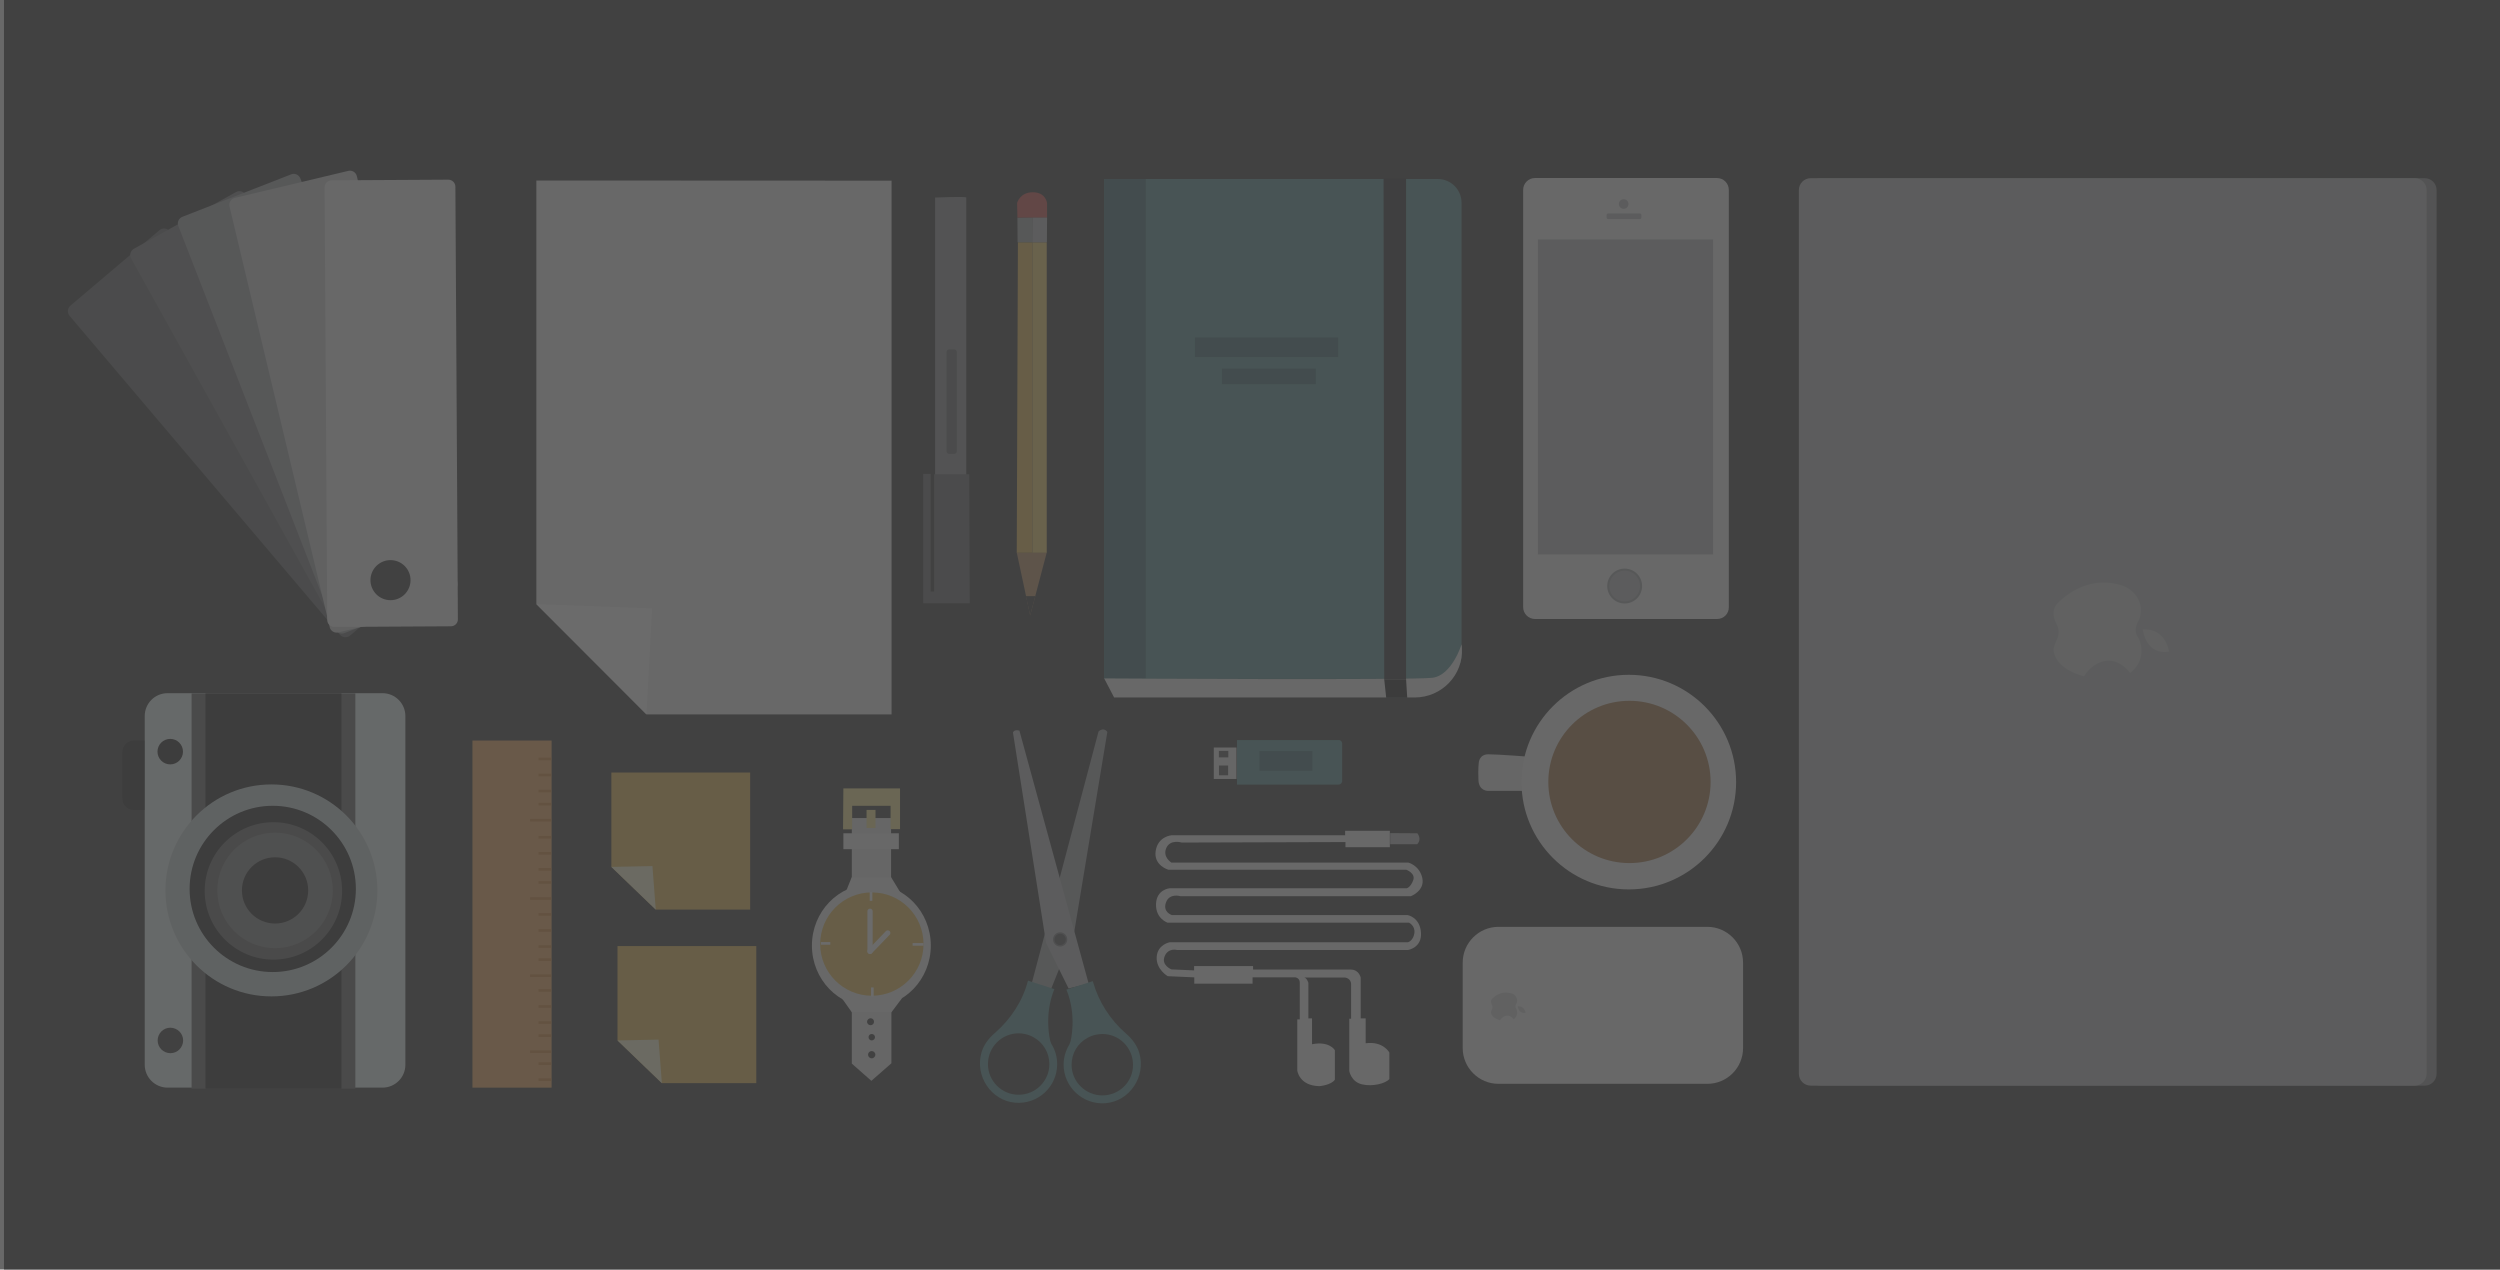
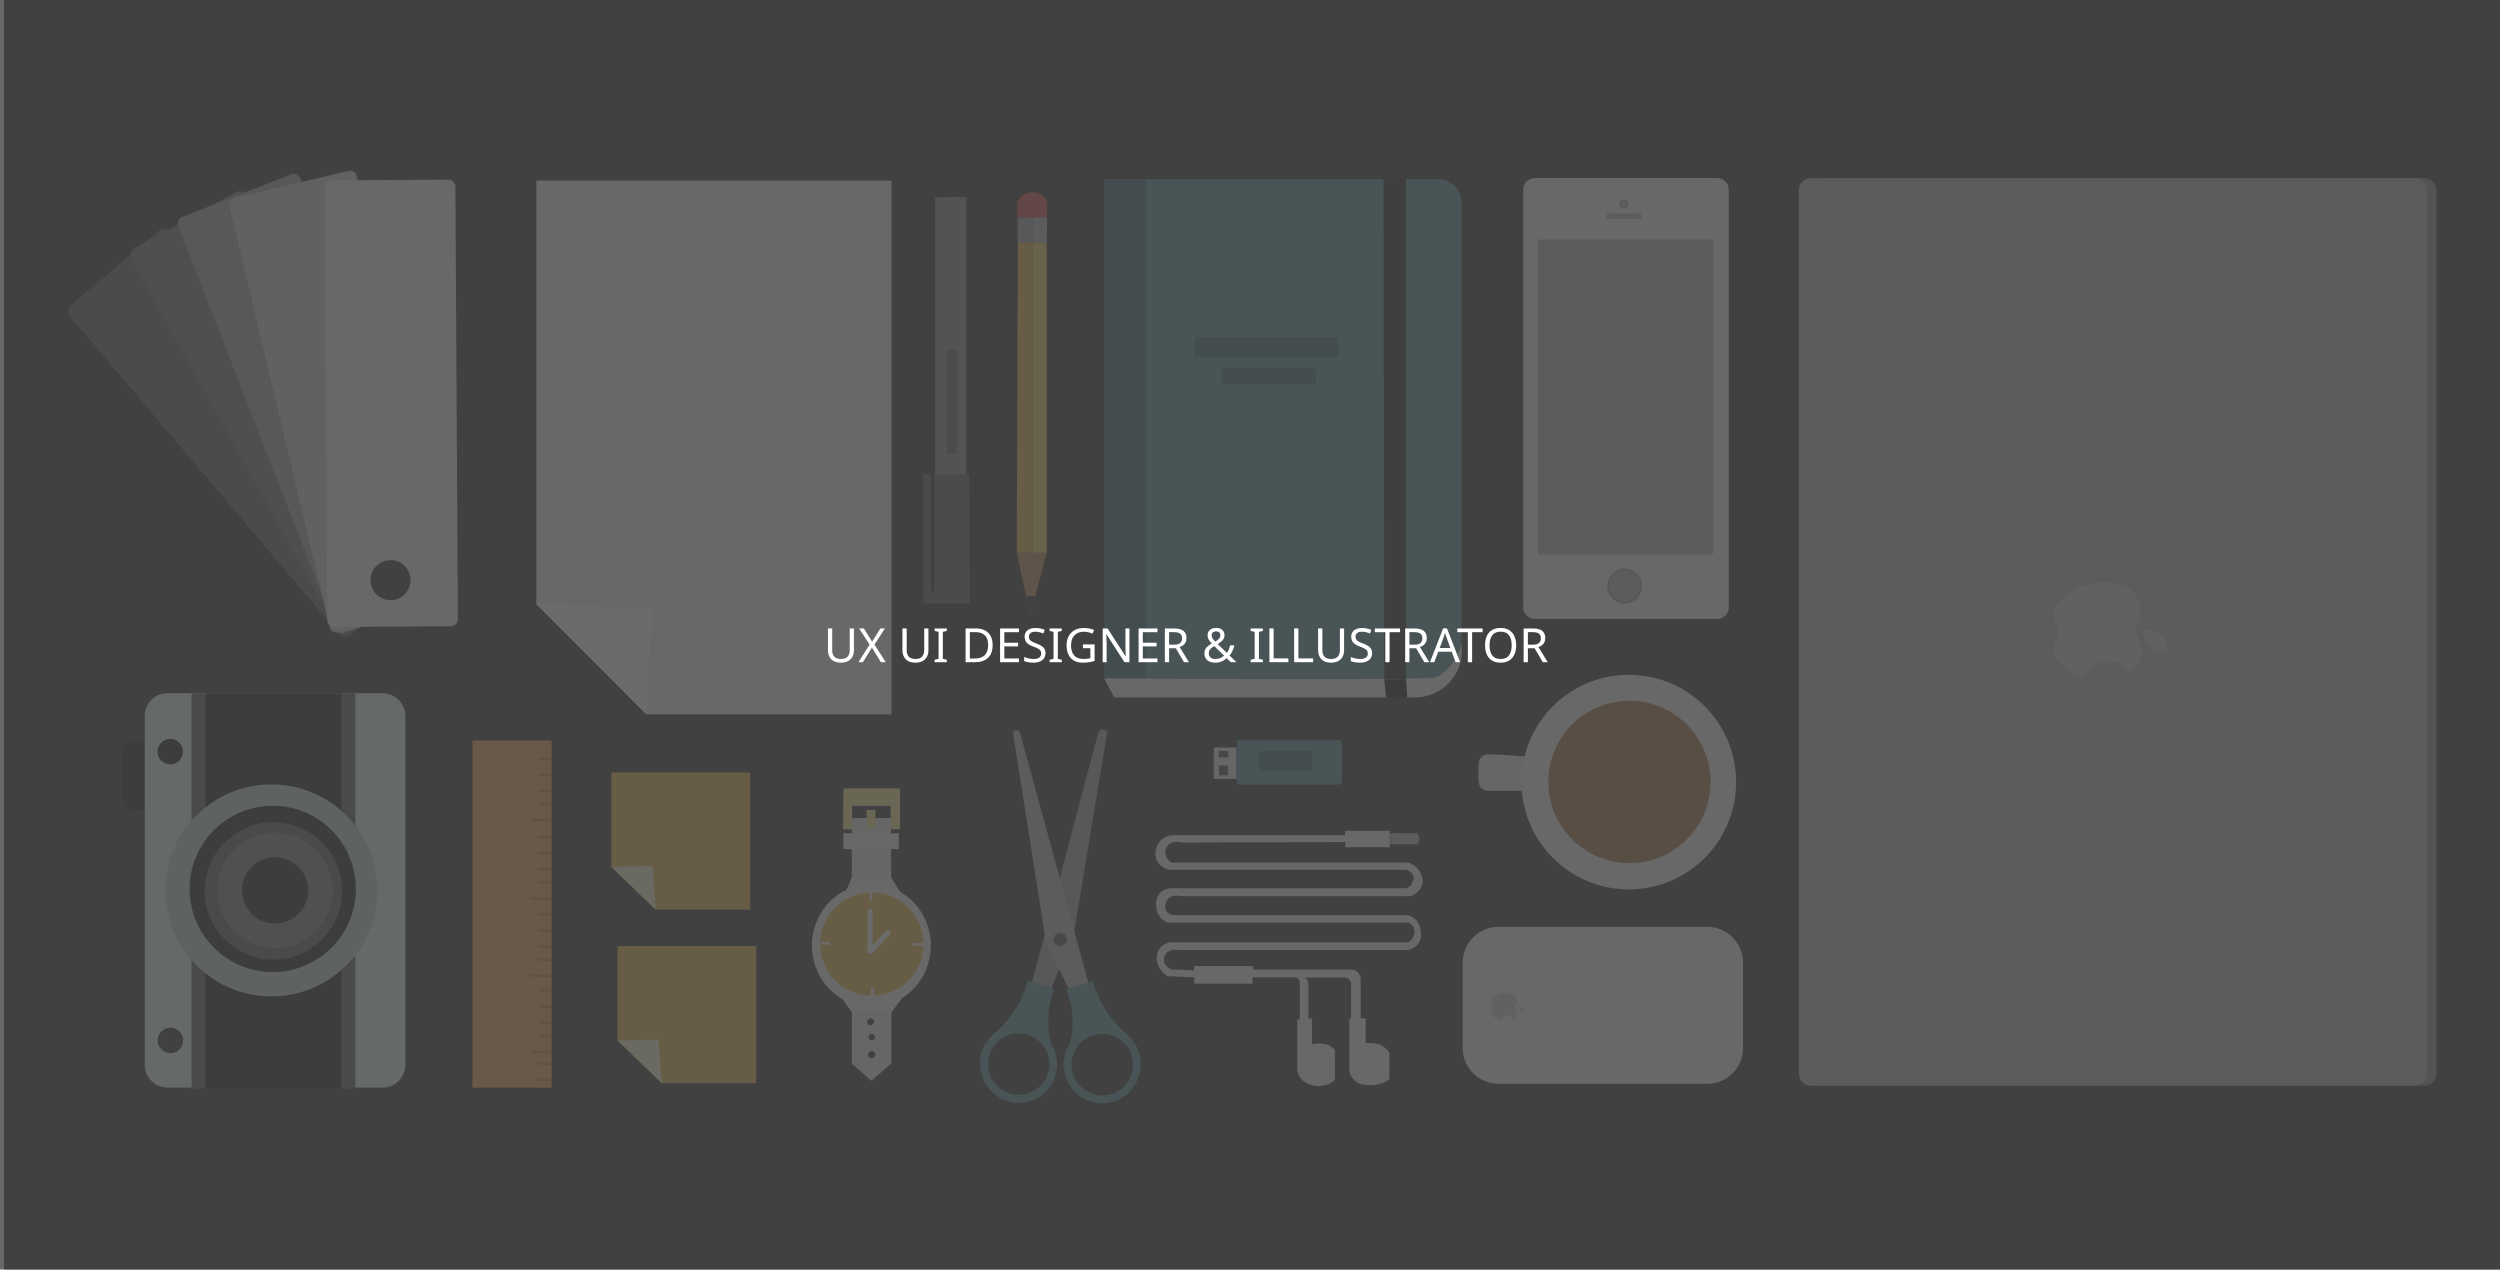
<svg xmlns="http://www.w3.org/2000/svg" version="1.1" id="Layer_1" x="0px" y="0px" viewBox="0 0 1509.7 766.6" style="enable-background:new 0 0 1509.7 766.6;" xml:space="preserve">
  <style type="text/css">
	.st0{fill:#414141;}
	.st1{fill:#919395;}
	.st2{fill:#BABCBE;}
	.st3{fill:#D0D1D2;}
	.st4{fill:#F1F1F1;}
	.st5{fill:#BABCBE;stroke:#A5A7AA;stroke-width:1.256;stroke-miterlimit:10;}
	.st6{fill:#C2976A;}
	.st7{fill:#EBC15A;}
	.st8{fill:#F8D673;}
	.st9{fill:#A5A7AA;}
	.st10{fill:#D45A55;}
	.st11{fill:#5F9899;}
	.st12{fill:#477379;}
	.st13{fill:#37383C;}
	.st14{fill:#28292B;}
	.st15{fill:#E6E6E6;}
	.st16{fill:#A77C4F;}
	.st17{fill:#FDF9D5;}
	.st18{fill:#F6AE62;}
	.st19{fill:none;stroke:#DA8C40;stroke-width:1.586;stroke-miterlimit:10;}
	.st20{fill:#FFFFFF;}
	.st21{fill:#6D6F70;}
	.st22{fill:none;stroke:#FFFFFF;stroke-width:1.586;stroke-miterlimit:10;}
	.st23{fill:none;stroke:#FFFFFF;stroke-width:3.173;stroke-linecap:round;stroke-linejoin:round;stroke-miterlimit:10;}
	.st24{fill:#F9EA95;}
	.st25{fill:#808083;}
	.st26{fill:#59595C;}
	.st27{fill:#EAF5F4;}
	.st28{fill:#686868;}
	.st29{fill:#2D2D2D;}
	.st30{fill:#CAD6D7;}
	.st31{fill:#818282;}
	.st32{opacity:0.78;fill:#414141;}
+ 	.st33{font-family:'Lato-Semibold';}
+ 	.st34{font-size:28.527px;}
</style>
  <g>
    <rect x="2.4" y="0" class="st0" width="1507.3" height="766.6" />
  </g>
  <g>
    <path class="st1" d="M1464.2,655.6h-364.7c-4,0-7.2-3.2-7.2-7.2V114.8c0-4,3.2-7.2,7.2-7.2h364.7c4,0,7.2,3.2,7.2,7.2v533.6   C1471.4,652.4,1468.2,655.6,1464.2,655.6z" />
    <path class="st2" d="M1458.2,655.6h-364.7c-4,0-7.2-3.2-7.2-7.2V114.8c0-4,3.2-7.2,7.2-7.2h364.7c4,0,7.2,3.2,7.2,7.2v533.6   C1465.4,652.4,1462.1,655.6,1458.2,655.6z" />
    <g>
      <path class="st3" d="M1293.9,380.1c0,0,12.8-1.9,16,13.3C1309.9,393.4,1297,397.1,1293.9,380.1z" />
      <path class="st3" d="M1289.4,359c2.7,3.4,4.9,8.5,2.4,15.2c0,0-4,5.6-0.9,10.3s4.4,15.2-4.6,21.9c0,0-7.5-10.9-18.3-6.3    c0,0-5.6,1.9-9.5,8.3c0,0-16.7-3.6-18.4-15.4c0,0-0.6-1.2,2.3-7.5c0,0,2-4.2-0.6-8.9s-2.2-9.4,0.7-12.3c2.7-2.7,17-16.9,37.4-11.2    C1283.7,354,1287,356.1,1289.4,359z" />
    </g>
  </g>
  <g>
    <path class="st4" d="M1031,654.5H904.9c-11.9,0-21.6-9.7-21.6-21.6v-51.6c0-11.9,9.7-21.6,21.6-21.6H1031   c11.9,0,21.6,9.7,21.6,21.6v51.6C1052.6,644.8,1043,654.5,1031,654.5z" />
    <g>
      <path class="st3" d="M916.5,607.7c0,0,3.8-0.6,4.8,3.9C921.2,611.6,917.4,612.7,916.5,607.7z" />
      <path class="st3" d="M915.1,601.4c0.8,1,1.5,2.5,0.7,4.5c0,0-1.2,1.7-0.3,3.1s1.3,4.5-1.4,6.5c0,0-2.2-3.2-5.4-1.9    c0,0-1.7,0.6-2.8,2.5c0,0-5-1.1-5.5-4.6c0,0-0.2-0.4,0.7-2.2c0,0,0.6-1.2-0.2-2.6c-0.8-1.4-0.6-2.8,0.2-3.6    c0.8-0.8,5.1-5,11.1-3.3C913.4,599.9,914.4,600.5,915.1,601.4z" />
    </g>
  </g>
  <g>
    <path class="st4" d="M1036.9,373.8H927c-4,0-7.2-3.2-7.2-7.2V114.7c0-4,3.2-7.2,7.2-7.2h109.8c4,0,7.2,3.2,7.2,7.2v251.9   C1044.1,370.6,1040.9,373.8,1036.9,373.8z" />
    <rect x="928.7" y="144.6" class="st2" width="105.8" height="190.2" />
    <path class="st2" d="M990.3,132.3h-19.2c-0.5,0-0.9-0.4-0.9-0.9v-1.6c0-0.5,0.4-0.9,0.9-0.9h19.2c0.5,0,0.9,0.4,0.9,0.9v1.6   C991.2,131.9,990.8,132.3,990.3,132.3z" />
    <circle class="st2" cx="980.5" cy="123.2" r="2.9" />
    <circle class="st5" cx="981.1" cy="353.9" r="9.9" />
  </g>
  <g>
    <polygon class="st6" points="614,333.7 622.1,371.6 632.1,333.7  " />
    <polygon class="st7" points="614.7,146.3 623.4,146.3 623.4,333.8 614,333.8  " />
    <polygon class="st8" points="632.1,146.3 623.4,146.3 623.4,333.8 632.1,333.8  " />
    <polygon class="st9" points="614.4,131.4 623.4,131.2 623.3,146.3 614.5,146.3  " />
    <polygon class="st2" points="623.4,131.2 632.3,131.2 632.2,146.3 623.3,146.3  " />
    <polygon class="st0" points="619.5,360 625.2,360 622.1,371.6  " />
    <path class="st10" d="M614.4,131.4l17.9-0.1v-8.7c0,0-0.7-6.5-8.6-6.5s-9.5,6.5-9.5,6.5L614.4,131.4z" />
  </g>
  <g>
    <path class="st11" d="M868.2,410H666.8V108.1h201.4c8,0,14.4,6.4,14.4,14.4v273C882.6,403.5,876.1,410,868.2,410z" />
    <rect x="666.8" y="108.1" class="st12" width="25.1" height="301.6" />
    <path class="st4" d="M666.8,409.7l6,11.5h181.5c16.3,0,29.5-13.6,28.5-29.9c0-0.7-0.1-1.5-0.2-2.2c0,0-5.7,18.7-17.6,20.2   C853.1,410.8,666.8,409.7,666.8,409.7z" />
    <polygon class="st13" points="835.5,107.6 849.1,107.6 849.1,410.2 835.9,410.2  " />
    <polygon class="st14" points="837.1,421.4 849.8,421.4 849.1,410.2 835.9,410.2  " />
    <rect x="721.6" y="203.8" class="st12" width="86.5" height="11.8" />
    <rect x="737.9" y="222.6" class="st12" width="56.7" height="9.4" />
  </g>
  <g>
    <path class="st15" d="M921.9,477.6h-23.2c0,0-5.6,0.3-5.9-6.5c-0.3-6.9,0.2-10.5,0.2-10.5s0.2-5.1,5.8-5.1c5.7,0,25.1,1.5,25.1,1.5   L921.9,477.6z" />
    <circle class="st4" cx="983.6" cy="472.3" r="64.8" />
    <circle class="st16" cx="984" cy="472.2" r="49" />
  </g>
  <g>
    <path class="st4" d="M812.5,508.5v3.1h26.8v-9.9h-27v2.7H707.5c0,0-8.2,0.6-9.6,9.4c-1.4,8.8,7.6,11.4,7.6,11.4h143.7   c0,0,5.8,2.1,4.2,6.4s-3.9,4.8-3.9,4.8H706.4c0,0-8,0.6-8.3,9.5c-0.3,8.9,7,11.3,7,11.3h145.8c0,0,3.9,1.9,3.2,6.4   c-0.7,4.5-3.8,5.4-3.8,5.4H706.4c0,0-7.4,1.3-7.9,8.9c-0.4,7.6,6.7,11.6,6.7,11.6l16,0.7v3.8h35.2v-3.8h25.9c0,0,2.6,0.4,2.6,3.1   c0,2.6,0,22.3,0,22.3h-1.5v30.8c0,0,1,9.3,13.4,9.5c0,0,7.1-0.6,9.3-3.9v-17.8c0,0-3.2-5.7-13.8-3.6V615h-2.2v-21.5   c0,0-1-3.6-3.2-3.2h25.2c0,0,3.8,0.3,3.8,4.1s0,20.8,0,20.8h-1.1v31.5c0,0,1,6.5,7.6,8.1c6.6,1.6,14.5-0.6,16.6-3.2v-16   c0,0-3.7-7-14.3-5.6V615h-3v-24.6c0,0-0.9-4.8-5.9-4.9c-5.1-0.1-59.1,0-59.1,0v-2.1h-35.6v2.6l-13.7-0.6c0,0-6.3-2.5-4.1-7.9   c2.2-5.4,7.6-3.8,7.6-3.8h139.3c0,0,8.6-1.3,7.9-10.6s-8.1-10.5-8.1-10.5H707.7c0,0-5.7-1.7-3.6-7.6s8.8-3.8,8.8-3.8H852   c0,0,8.6-3.3,6.9-11c-1.7-7.6-8.4-9.3-8.4-9.3H707.4c0,0-5.5-3.3-3.1-8.8c2.4-5.5,9.3-3.3,9.3-3.3L812.5,508.5z" />
    <path class="st2" d="M855.9,503.2c0,0,3,3.5-0.1,6.6h-16.3v-6.7L855.9,503.2z" />
  </g>
  <g>
    <polygon class="st7" points="372.9,571.3 372.9,628.3 399.7,654.1 456.7,654.1 456.7,571.3  " />
    <polygon class="st17" points="397.7,627.8 399.7,654.1 372.9,628.3  " />
  </g>
  <g>
    <polygon class="st7" points="369.2,466.5 369.2,523.5 396,549.3 453,549.3 453,466.5  " />
    <polygon class="st17" points="394,523 396,549.3 369.2,523.5  " />
  </g>
  <g>
    <rect x="285.3" y="447.2" class="st18" width="47.8" height="209.6" />
    <line class="st19" x1="332.8" y1="458.3" x2="325.2" y2="458.3" />
    <line class="st19" x1="332.8" y1="468" x2="325.2" y2="468" />
    <line class="st19" x1="332.8" y1="477.7" x2="325.2" y2="477.7" />
    <line class="st19" x1="332.8" y1="485.6" x2="325.2" y2="485.6" />
    <line class="st19" x1="332.8" y1="495.3" x2="320.1" y2="495.3" />
    <line class="st19" x1="332.8" y1="505.6" x2="325.2" y2="505.6" />
    <line class="st19" x1="332.8" y1="515.3" x2="325.2" y2="515.3" />
    <line class="st19" x1="332.8" y1="525" x2="325.2" y2="525" />
    <line class="st19" x1="332.8" y1="532.9" x2="325.2" y2="532.9" />
    <line class="st19" x1="332.8" y1="542.6" x2="320.1" y2="542.6" />
    <line class="st19" x1="332.8" y1="552.2" x2="325.2" y2="552.2" />
    <line class="st19" x1="332.8" y1="561.9" x2="325.2" y2="561.9" />
    <line class="st19" x1="332.8" y1="571.6" x2="325.2" y2="571.6" />
    <line class="st19" x1="332.8" y1="579.5" x2="325.2" y2="579.5" />
    <line class="st19" x1="332.8" y1="589.2" x2="320.1" y2="589.2" />
    <line class="st19" x1="332.8" y1="598.1" x2="325.2" y2="598.1" />
    <line class="st19" x1="332.8" y1="607.8" x2="325.2" y2="607.8" />
    <line class="st19" x1="332.8" y1="642.3" x2="325.2" y2="642.3" />
    <line class="st19" x1="332.8" y1="652" x2="325.2" y2="652" />
    <line class="st19" x1="332.8" y1="617.5" x2="325.2" y2="617.5" />
    <line class="st19" x1="332.8" y1="625.4" x2="325.2" y2="625.4" />
    <line class="st19" x1="332.8" y1="635.1" x2="320.1" y2="635.1" />
  </g>
  <polygon class="st4" points="323.9,109 323.9,364.8 390.4,431.4 538.4,431.4 538.4,109.1 " />
  <polygon class="st20" points="393.8,367.4 390.4,431.4 323.9,364.8 " />
  <path class="st1" d="M583.5,119.3v167.7h-18.8V119.3C564.7,119.3,583.5,118.5,583.5,119.3z" />
  <polygon class="st21" points="585.3,286.4 564.1,286.4 564.1,357.2 562,357.2 562,286.2 557.5,286.2 557.5,364.3 585.6,364.3 " />
  <path class="st21" d="M571.6,272.5v-59.9c0-0.9,0.7-1.6,1.6-1.6h3c0.9,0,1.6,0.7,1.6,1.6v59.9c0,0.9-0.7,1.6-1.6,1.6h-3  C572.3,274.1,571.6,273.4,571.6,272.5z" />
  <g>
    <ellipse class="st4" cx="526.2" cy="571" rx="35.9" ry="37.1" />
    <circle class="st7" cx="526.5" cy="570.1" r="31.2" />
    <line class="st22" x1="551.1" y1="570.3" x2="557.7" y2="570.3" />
    <line class="st22" x1="526.8" y1="601.8" x2="526.8" y2="596.3" />
    <line class="st22" x1="526" y1="538.3" x2="526" y2="544" />
    <line class="st22" x1="495.7" y1="569.7" x2="501.4" y2="569.7" />
    <line class="st23" x1="525.4" y1="550.3" x2="525.4" y2="574.5" />
    <line class="st23" x1="525.4" y1="574.5" x2="536.1" y2="563.4" />
    <path class="st15" d="M514.4,605.8v36.5l11.8,10.4l12.1-10.6v-36.2H514.4z M525.7,614.9c1.2,0,2.1,0.9,2.1,2.1   c0,1.2-0.9,2.1-2.1,2.1c-1.1,0-2.1-0.9-2.1-2.1C523.6,615.9,524.6,614.9,525.7,614.9z M528.4,626.3c0,1.1-0.9,2-2,2   c-1.1,0-1.9-0.9-1.9-2c0-1.1,0.9-1.9,1.9-1.9C527.5,624.4,528.4,625.3,528.4,626.3z M526.4,639.1c-1.2,0-2.2-1-2.2-2.2   c0-1.2,1-2.2,2.2-2.2c1.2,0,2.2,1,2.2,2.2C528.6,638.1,527.6,639.1,526.4,639.1z" />
    <rect x="514.4" y="494" class="st15" width="23.7" height="41.3" />
    <polygon class="st4" points="511,538 514.3,529.8 538.1,529.7 544,539.4  " />
    <polygon class="st4" points="507.9,602.1 514.4,611.3 538.3,611.3 544.7,602.8  " />
    <polygon class="st24" points="509.1,500.8 514.6,500.8 514.6,486.6 537.8,486.6 537.8,500.7 543.5,500.7 543.5,476.1 509.3,476.1     " />
    <rect x="523.3" y="489.1" class="st24" width="5.4" height="10.9" />
    <rect x="509.3" y="503.2" class="st4" width="33.5" height="9.6" />
  </g>
  <g>
    <path class="st21" d="M265.1,338.3l-53.7,45.5c-1.8,1.5-4.5,1.3-6.1-0.5L42,190.7c-1.5-1.8-1.3-4.5,0.5-6.1L96.3,139   c1.8-1.5,4.5-1.3,6.1,0.5l163.2,192.6C267.2,334,266.9,336.7,265.1,338.3z" />
    <path class="st25" d="M270.7,346.9l-61.6,34.2c-2.1,1.2-4.7,0.4-5.9-1.7L79.2,156.1c-1.2-2.1-0.4-4.7,1.7-5.9l61.6-34.2   c2.1-1.2,4.7-0.4,5.9,1.7l124.1,223.4C273.5,343.2,272.8,345.8,270.7,346.9z" />
    <path class="st9" d="M273.6,356.8L208,382.3c-2.2,0.9-4.7-0.2-5.6-2.5l-94.7-243.3c-0.9-2.2,0.2-4.7,2.5-5.6l65.6-25.6   c2.2-0.9,4.7,0.2,5.6,2.5l94.7,243.3C276.9,353.4,275.8,355.9,273.6,356.8z" />
    <path class="st3" d="M272.8,365.6l-68.5,16.3c-2.3,0.6-4.7-0.9-5.2-3.2l-60.5-254c-0.6-2.3,0.9-4.7,3.2-5.2l68.5-16.3   c2.3-0.6,4.7,0.9,5.2,3.2l60.5,254C276.6,362.7,275.1,365.1,272.8,365.6z" />
    <path class="st4" d="M272.3,378.2l-70.4,0.4c-2.4,0-4.3-1.9-4.3-4.3L196,113.2c0-2.4,1.9-4.3,4.3-4.3l70.4-0.4   c2.4,0,4.3,1.9,4.3,4.3l1.5,261.1C276.6,376.2,274.7,378.2,272.3,378.2z" />
    <ellipse transform="matrix(0.8334 -0.5527 0.5527 0.8334 -154.3096 188.7272)" class="st0" cx="235.8" cy="350.3" rx="12.1" ry="12.1" />
  </g>
  <g>
    <path class="st11" d="M810.5,449v22.6c0,1.2-1,2.2-2.2,2.2H747v-26.9h61.4C809.5,446.8,810.5,447.8,810.5,449z" />
    <rect x="730.4" y="454" transform="matrix(4.472340e-11 -1 1 4.472340e-11 278.9758 1200.811)" class="st15" width="19" height="13.7" />
    <rect x="735.9" y="462.6" transform="matrix(4.540996e-11 -1 1 4.540996e-11 273.5236 1204.082)" class="st26" width="5.9" height="5.5" />
    <rect x="736.9" y="452.5" transform="matrix(4.587359e-11 -1 1 4.587359e-11 283.5557 1194.268)" class="st26" width="3.9" height="5.7" />
    <rect x="770.6" y="443.5" transform="matrix(4.476781e-11 -1 1 4.476781e-11 317.0599 1236.055)" class="st12" width="11.9" height="32" />
  </g>
  <g>
    <path class="st9" d="M622.7,595.1l11.8,2.7l14.3-35.6l19.9-120.2c0,0-2-3.2-5.3-0.3L622.7,595.1z" />
    <path class="st2" d="M615.6,441.2l41.8,152.7l-12.1,3l-13.6-27.5l-20-127.1C611.8,442.4,612.2,440.3,615.6,441.2z" />
    <circle class="st25" cx="640.2" cy="567.3" r="4.3" />
    <circle class="st26" cx="640.2" cy="567.3" r="3.4" />
    <path class="st11" d="M660,592.8c0-0.2-0.1-0.3-0.1-0.3l-15.9,5.1c6.5,15.9,2.5,31.2,2.5,31.2l-0.7,1.9c-2.2,3.6-3.5,7.8-3.5,12.2   c0,13.5,11.6,24.4,25.3,23.3c14.7-1.2,24.5-16.2,20.4-30.3c-1.3-4.4-3.9-8.2-8.2-11.9C670.4,615.8,663.4,604.9,660,592.8z    M665.7,661.5c-10.2,0-18.6-8.3-18.6-18.5c0-7,3.8-13.1,9.5-16.2c1.6-0.9,3.4-1.6,5.3-2l0.1,0c1.2-0.2,2.4-0.4,3.7-0.4   c10.2,0,18.5,8.3,18.5,18.6C684.3,653.2,676,661.5,665.7,661.5z" />
    <path class="st11" d="M600.9,623.7c-4.3,3.7-6.9,7.5-8.2,11.9c-4.1,14.1,5.8,29.1,20.4,30.3c13.8,1.1,25.3-9.7,25.3-23.3   c0-4.5-1.3-8.7-3.5-12.2l-0.7-1.9c0,0-4-15.3,2.5-31.2l-15.9-5.1c0,0,0,0.1-0.1,0.3C617.5,604.6,610.4,615.4,600.9,623.7z    M596.6,642.6c0-10.3,8.3-18.6,18.5-18.6c1.2,0,2.5,0.1,3.7,0.4l0.1,0c1.9,0.4,3.7,1.1,5.3,2c5.7,3.2,9.5,9.2,9.5,16.2   c0,10.2-8.3,18.5-18.6,18.5C604.9,661.1,596.6,652.8,596.6,642.6z" />
  </g>
  <g>
    <path class="st27" d="M87.4,432.4V643c0,7.6,6.2,13.8,13.8,13.8H231c7.6,0,13.8-6.2,13.8-13.8V432.4c0-7.6-6.2-13.8-13.8-13.8   H101.2C93.5,418.6,87.4,424.8,87.4,432.4z M110.6,628.3c0,4.2-3.4,7.7-7.7,7.7c-4.2,0-7.7-3.4-7.7-7.7c0-4.2,3.4-7.7,7.7-7.7   C107.2,620.7,110.6,624.1,110.6,628.3z" />
    <rect x="45.7" y="488.6" transform="matrix(4.488771e-11 -1 1 4.488771e-11 -372.9077 703.133)" class="st28" width="238.7" height="98.9" />
    <rect x="45.7" y="497" transform="matrix(4.489126e-11 -1 1 4.489126e-11 -372.9077 703.133)" class="st29" width="238.7" height="82.1" />
    <circle class="st30" cx="163.9" cy="537.7" r="64" />
    <circle class="st29" cx="102.8" cy="453.9" r="7.7" />
    <circle class="st29" cx="164.7" cy="536.8" r="50.2" />
    <path class="st29" d="M73.9,482.2v-28.1c0-3.8,3.1-6.9,6.9-6.9h6.4v41.9h-6.4C77,489.2,73.9,486,73.9,482.2z" />
    <circle class="st28" cx="165.1" cy="538" r="41.5" />
    <circle class="st31" cx="166.1" cy="537.7" r="34.9" />
    <circle class="st29" cx="166.1" cy="537.7" r="20" />
  </g>
  <rect class="st32" width="1509.7" height="766.6" />
+   <text transform="matrix(1 0 0 1 497.409 399.89)" class="st20 st33 st34">UX UI DESIGNER &amp; ILLUSTRATOR</text>
</svg>
